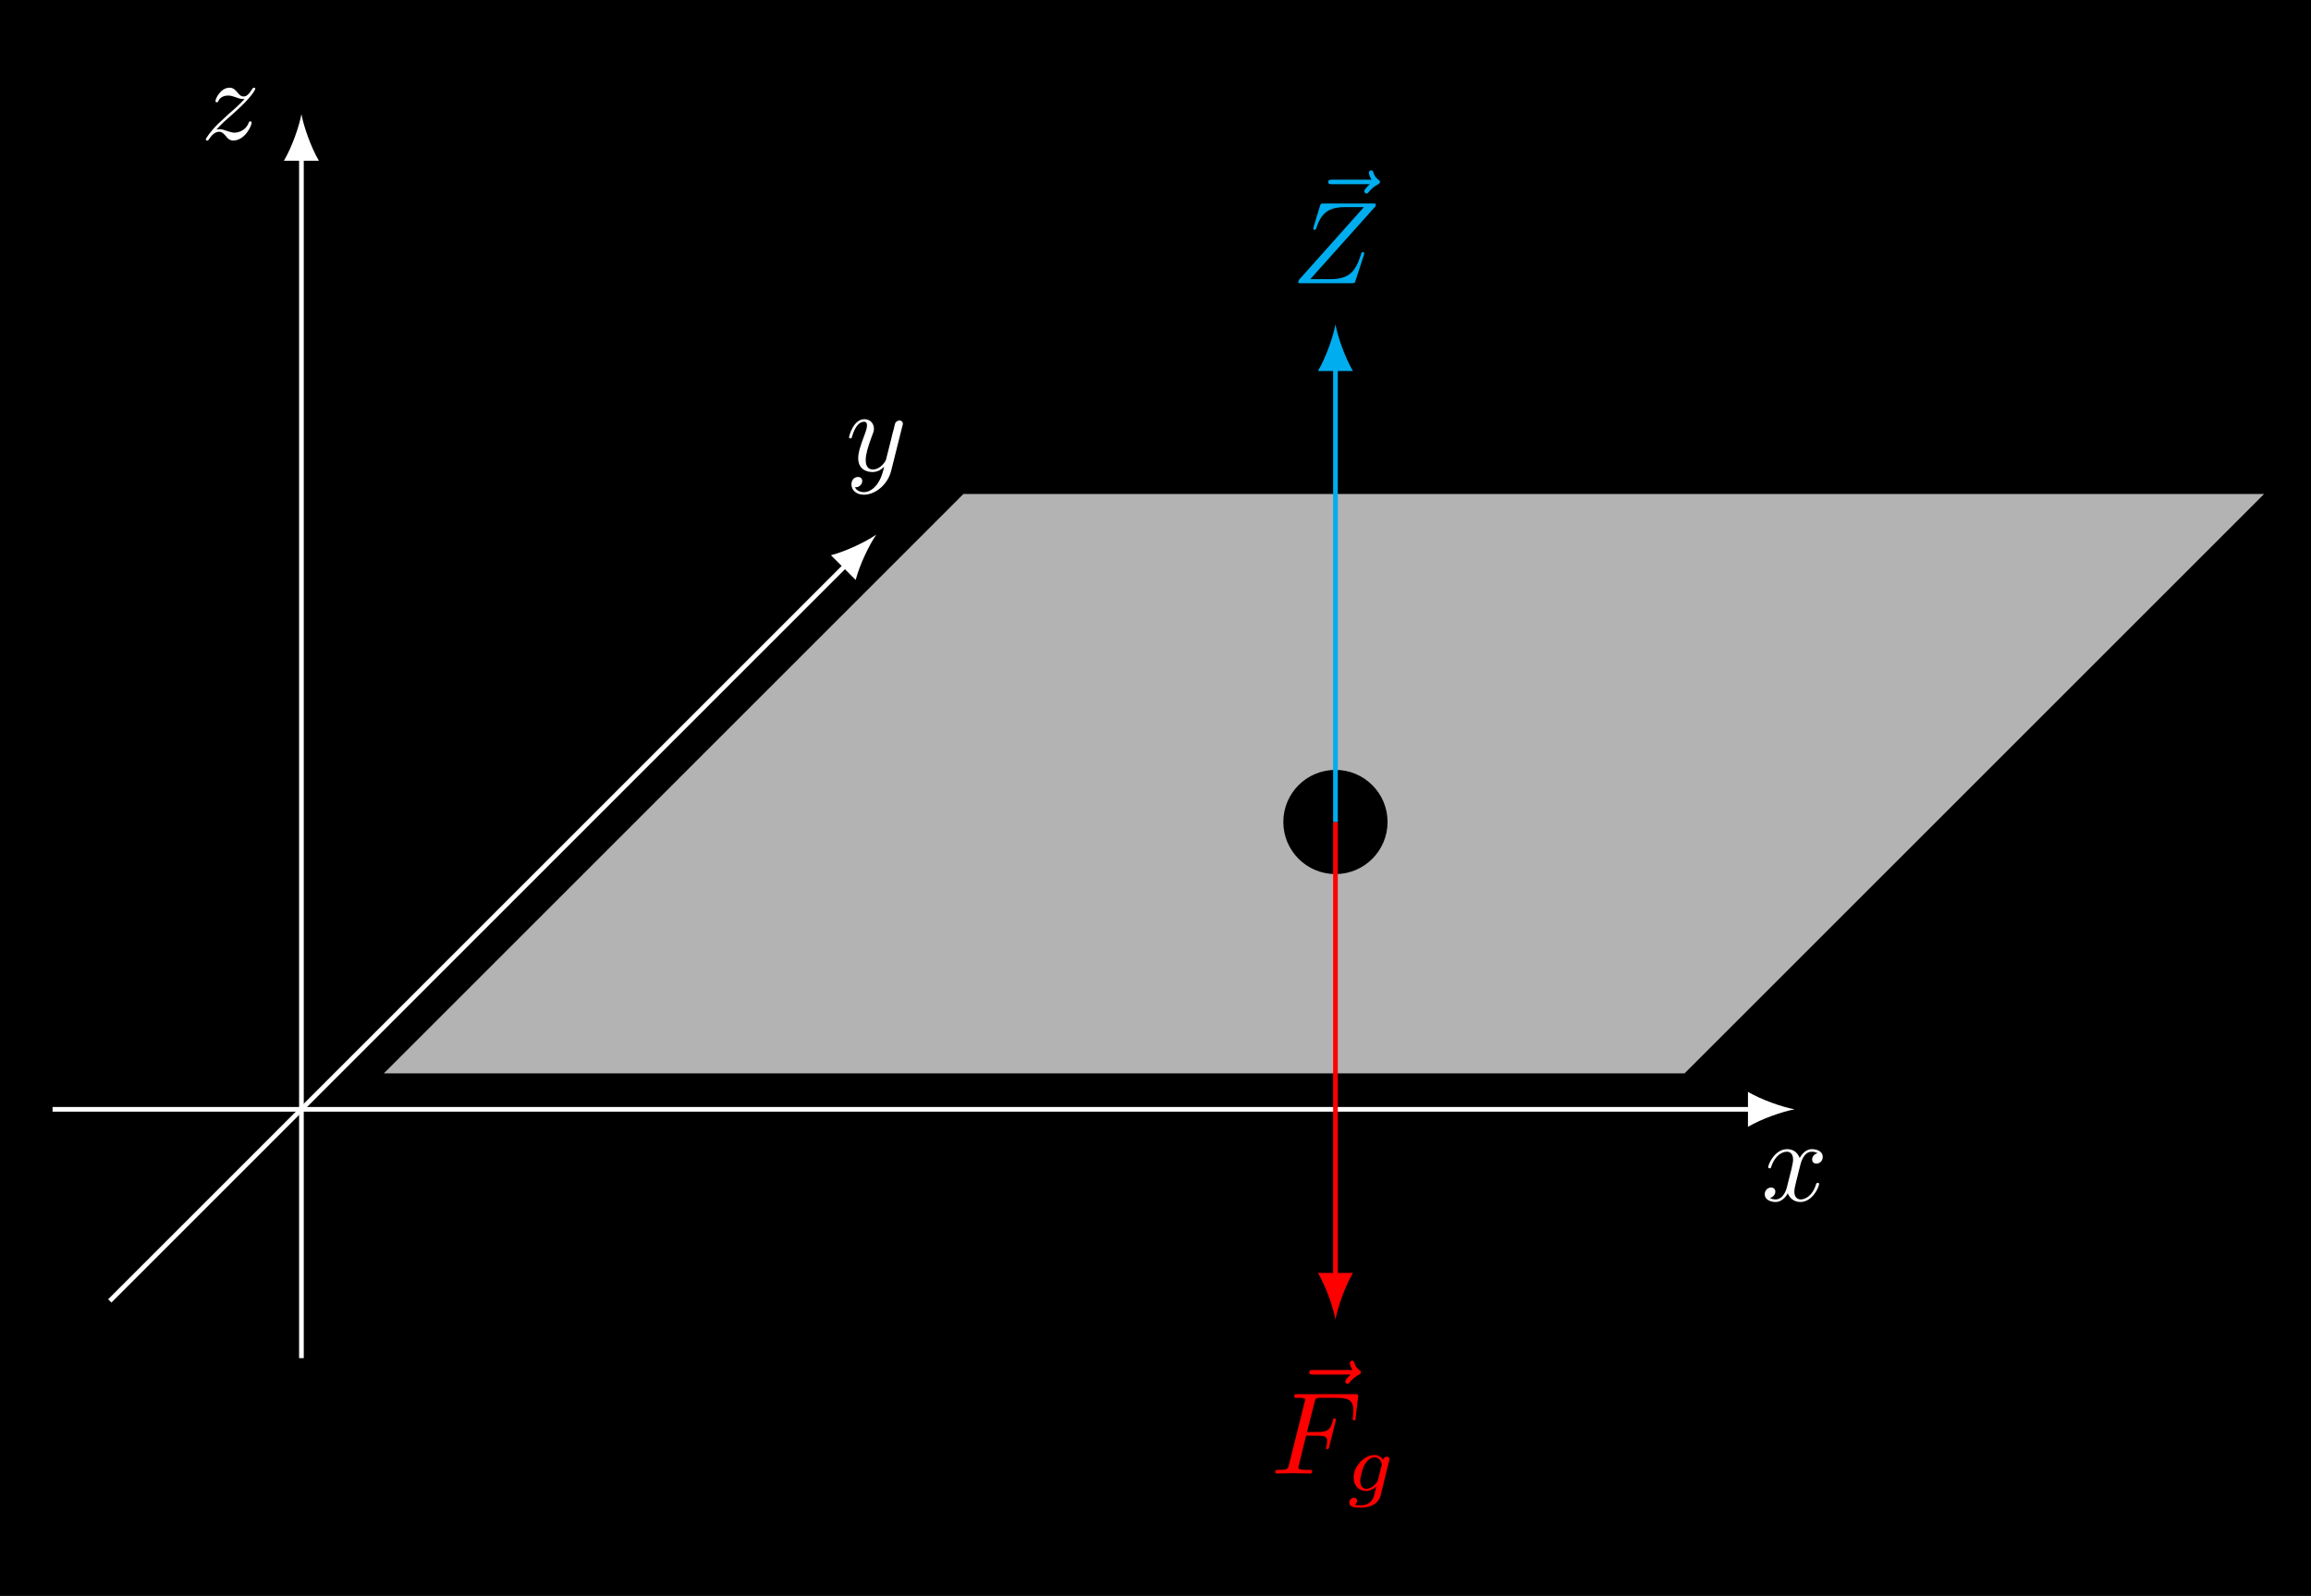
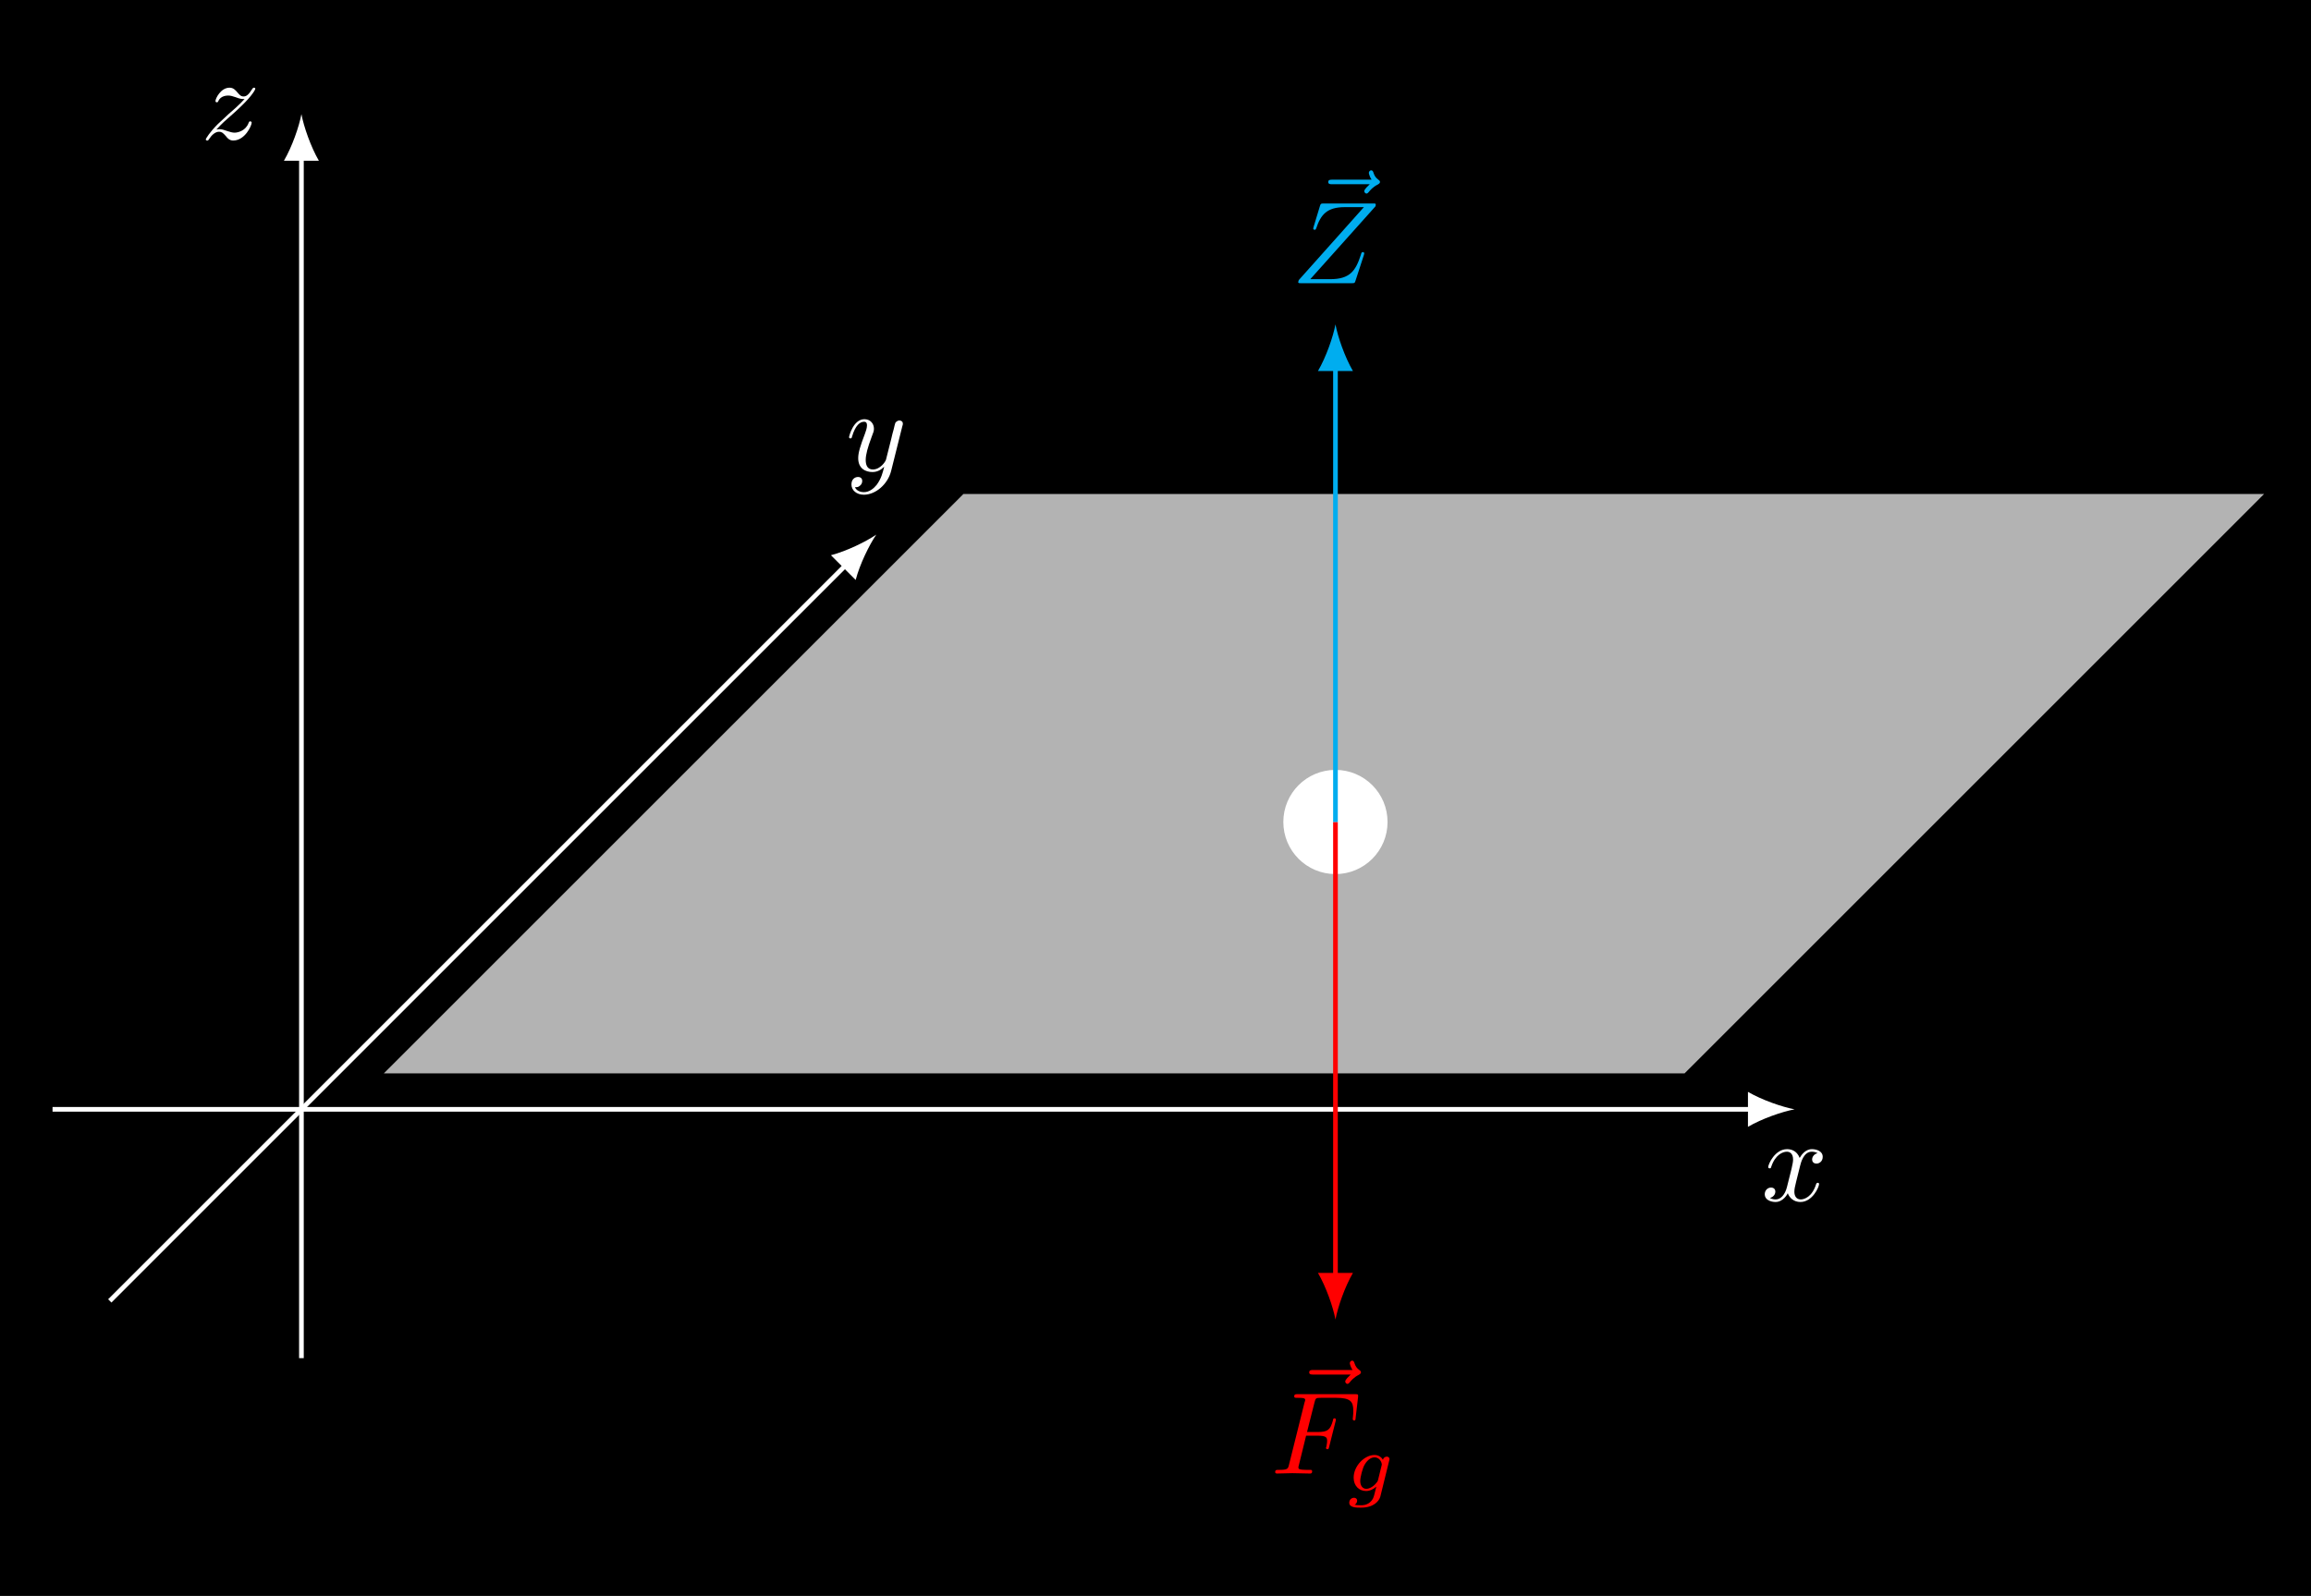
<svg xmlns="http://www.w3.org/2000/svg" xmlns:xlink="http://www.w3.org/1999/xlink" width="197.424pt" height="136.375pt" viewBox="0 0 197.424 136.375" version="1.1">
  <defs>
    <g>
      <symbol overflow="visible" id="glyph0-0">
        <path style="stroke:none;" d="" />
      </symbol>
      <symbol overflow="visible" id="glyph0-1">
        <path style="stroke:none;" d="M 3.328 -3.016 C 3.391 -3.266 3.625 -4.188 4.312 -4.188 C 4.359 -4.188 4.609 -4.188 4.812 -4.062 C 4.531 -4 4.344 -3.766 4.344 -3.516 C 4.344 -3.359 4.453 -3.172 4.719 -3.172 C 4.938 -3.172 5.25 -3.344 5.25 -3.75 C 5.25 -4.266 4.672 -4.406 4.328 -4.406 C 3.75 -4.406 3.406 -3.875 3.281 -3.656 C 3.031 -4.312 2.5 -4.406 2.203 -4.406 C 1.172 -4.406 0.594 -3.125 0.594 -2.875 C 0.594 -2.766 0.703 -2.766 0.719 -2.766 C 0.797 -2.766 0.828 -2.797 0.844 -2.875 C 1.188 -3.938 1.844 -4.188 2.188 -4.188 C 2.375 -4.188 2.719 -4.094 2.719 -3.516 C 2.719 -3.203 2.547 -2.547 2.188 -1.141 C 2.031 -0.531 1.672 -0.109 1.234 -0.109 C 1.172 -0.109 0.953 -0.109 0.734 -0.234 C 0.984 -0.297 1.203 -0.5 1.203 -0.781 C 1.203 -1.047 0.984 -1.125 0.844 -1.125 C 0.531 -1.125 0.297 -0.875 0.297 -0.547 C 0.297 -0.094 0.781 0.109 1.219 0.109 C 1.891 0.109 2.25 -0.594 2.266 -0.641 C 2.391 -0.281 2.75 0.109 3.344 0.109 C 4.375 0.109 4.938 -1.172 4.938 -1.422 C 4.938 -1.531 4.859 -1.531 4.828 -1.531 C 4.734 -1.531 4.719 -1.484 4.688 -1.422 C 4.359 -0.344 3.688 -0.109 3.375 -0.109 C 2.984 -0.109 2.828 -0.422 2.828 -0.766 C 2.828 -0.984 2.875 -1.203 2.984 -1.641 Z M 3.328 -3.016 " />
      </symbol>
      <symbol overflow="visible" id="glyph0-2">
        <path style="stroke:none;" d="M 1.328 -0.828 C 1.859 -1.406 2.156 -1.656 2.516 -1.969 C 2.516 -1.969 3.125 -2.5 3.484 -2.859 C 4.438 -3.781 4.656 -4.266 4.656 -4.312 C 4.656 -4.406 4.562 -4.406 4.547 -4.406 C 4.469 -4.406 4.453 -4.391 4.391 -4.297 C 4.094 -3.812 3.891 -3.656 3.656 -3.656 C 3.406 -3.656 3.297 -3.812 3.141 -3.984 C 2.953 -4.203 2.781 -4.406 2.453 -4.406 C 1.703 -4.406 1.25 -3.484 1.25 -3.266 C 1.25 -3.219 1.281 -3.156 1.359 -3.156 C 1.453 -3.156 1.469 -3.203 1.5 -3.266 C 1.688 -3.734 2.266 -3.734 2.344 -3.734 C 2.547 -3.734 2.734 -3.672 2.969 -3.594 C 3.375 -3.438 3.484 -3.438 3.734 -3.438 C 3.375 -3.016 2.547 -2.297 2.359 -2.141 L 1.453 -1.297 C 0.781 -0.625 0.422 -0.062 0.422 0.016 C 0.422 0.109 0.531 0.109 0.547 0.109 C 0.625 0.109 0.641 0.094 0.703 -0.016 C 0.938 -0.375 1.234 -0.641 1.562 -0.641 C 1.781 -0.641 1.891 -0.547 2.141 -0.266 C 2.297 -0.047 2.484 0.109 2.766 0.109 C 3.766 0.109 4.344 -1.156 4.344 -1.422 C 4.344 -1.469 4.297 -1.531 4.219 -1.531 C 4.125 -1.531 4.109 -1.469 4.078 -1.391 C 3.844 -0.75 3.203 -0.562 2.875 -0.562 C 2.688 -0.562 2.5 -0.625 2.297 -0.688 C 1.953 -0.812 1.797 -0.859 1.594 -0.859 C 1.578 -0.859 1.422 -0.859 1.328 -0.828 Z M 1.328 -0.828 " />
      </symbol>
      <symbol overflow="visible" id="glyph0-3">
        <path style="stroke:none;" d="M 4.844 -3.797 C 4.891 -3.938 4.891 -3.953 4.891 -4.031 C 4.891 -4.203 4.75 -4.297 4.594 -4.297 C 4.5 -4.297 4.344 -4.234 4.25 -4.094 C 4.234 -4.031 4.141 -3.734 4.109 -3.547 C 4.031 -3.297 3.969 -3.016 3.906 -2.75 L 3.453 -0.953 C 3.422 -0.812 2.984 -0.109 2.328 -0.109 C 1.828 -0.109 1.719 -0.547 1.719 -0.922 C 1.719 -1.375 1.891 -2 2.219 -2.875 C 2.375 -3.281 2.422 -3.391 2.422 -3.594 C 2.422 -4.031 2.109 -4.406 1.609 -4.406 C 0.656 -4.406 0.297 -2.953 0.297 -2.875 C 0.297 -2.766 0.391 -2.766 0.406 -2.766 C 0.516 -2.766 0.516 -2.797 0.562 -2.953 C 0.844 -3.891 1.234 -4.188 1.578 -4.188 C 1.656 -4.188 1.828 -4.188 1.828 -3.875 C 1.828 -3.625 1.719 -3.359 1.656 -3.172 C 1.25 -2.109 1.078 -1.547 1.078 -1.078 C 1.078 -0.188 1.703 0.109 2.297 0.109 C 2.688 0.109 3.016 -0.062 3.297 -0.344 C 3.172 0.172 3.047 0.672 2.656 1.203 C 2.391 1.531 2.016 1.828 1.562 1.828 C 1.422 1.828 0.969 1.797 0.797 1.406 C 0.953 1.406 1.094 1.406 1.219 1.281 C 1.328 1.203 1.422 1.062 1.422 0.875 C 1.422 0.562 1.156 0.531 1.062 0.531 C 0.828 0.531 0.5 0.688 0.5 1.172 C 0.5 1.672 0.938 2.047 1.562 2.047 C 2.578 2.047 3.609 1.141 3.891 0.016 Z M 4.844 -3.797 " />
      </symbol>
      <symbol overflow="visible" id="glyph0-4">
        <path style="stroke:none;" d="M 5.359 -5.938 C 5.219 -5.797 4.891 -5.516 4.891 -5.344 C 4.891 -5.25 4.984 -5.141 5.078 -5.141 C 5.172 -5.141 5.219 -5.219 5.281 -5.281 C 5.391 -5.422 5.625 -5.703 6.062 -5.922 C 6.125 -5.969 6.234 -6.016 6.234 -6.125 C 6.234 -6.234 6.156 -6.281 6.094 -6.328 C 5.875 -6.484 5.766 -6.656 5.688 -6.891 C 5.656 -6.984 5.625 -7.125 5.484 -7.125 C 5.344 -7.125 5.281 -6.984 5.281 -6.906 C 5.281 -6.859 5.359 -6.547 5.516 -6.328 L 2.156 -6.328 C 2 -6.328 1.812 -6.328 1.812 -6.125 C 1.812 -5.938 2 -5.938 2.156 -5.938 Z M 5.359 -5.938 " />
      </symbol>
      <symbol overflow="visible" id="glyph0-5">
        <path style="stroke:none;" d="M 3.016 -3.234 L 3.984 -3.234 C 4.734 -3.234 4.812 -3.078 4.812 -2.797 C 4.812 -2.719 4.812 -2.609 4.75 -2.297 C 4.719 -2.25 4.719 -2.219 4.719 -2.188 C 4.719 -2.109 4.781 -2.078 4.828 -2.078 C 4.938 -2.078 4.938 -2.109 4.984 -2.281 L 5.531 -4.453 C 5.562 -4.562 5.562 -4.578 5.562 -4.609 C 5.562 -4.625 5.547 -4.719 5.438 -4.719 C 5.344 -4.719 5.328 -4.672 5.297 -4.5 C 5.078 -3.734 4.859 -3.547 4 -3.547 L 3.094 -3.547 L 3.734 -6.078 C 3.828 -6.438 3.844 -6.469 4.281 -6.469 L 5.594 -6.469 C 6.812 -6.469 7.047 -6.141 7.047 -5.375 C 7.047 -5.141 7.047 -5.109 7.016 -4.828 C 7 -4.703 7 -4.688 7 -4.656 C 7 -4.609 7.031 -4.531 7.125 -4.531 C 7.234 -4.531 7.234 -4.594 7.25 -4.781 L 7.453 -6.516 C 7.484 -6.781 7.438 -6.781 7.188 -6.781 L 2.297 -6.781 C 2.109 -6.781 2 -6.781 2 -6.578 C 2 -6.469 2.094 -6.469 2.281 -6.469 C 2.656 -6.469 2.938 -6.469 2.938 -6.297 C 2.938 -6.25 2.938 -6.234 2.875 -6.047 L 1.562 -0.781 C 1.469 -0.391 1.453 -0.312 0.656 -0.312 C 0.484 -0.312 0.375 -0.312 0.375 -0.125 C 0.375 0 0.5 0 0.531 0 C 0.812 0 1.562 -0.031 1.844 -0.031 C 2.172 -0.031 3 0 3.328 0 C 3.422 0 3.531 0 3.531 -0.188 C 3.531 -0.266 3.484 -0.297 3.484 -0.297 C 3.453 -0.312 3.422 -0.312 3.203 -0.312 C 2.984 -0.312 2.938 -0.312 2.688 -0.328 C 2.391 -0.359 2.359 -0.406 2.359 -0.531 C 2.359 -0.547 2.359 -0.609 2.406 -0.75 Z M 3.016 -3.234 " />
      </symbol>
      <symbol overflow="visible" id="glyph0-6">
        <path style="stroke:none;" d="M 7.172 -6.562 C 7.188 -6.609 7.203 -6.656 7.203 -6.719 C 7.203 -6.812 7.156 -6.812 6.953 -6.812 L 2.75 -6.812 C 2.516 -6.812 2.5 -6.797 2.438 -6.609 L 1.891 -4.812 C 1.875 -4.766 1.859 -4.688 1.859 -4.672 C 1.859 -4.672 1.859 -4.562 1.984 -4.562 C 2.078 -4.562 2.094 -4.641 2.109 -4.672 C 2.5 -5.844 3.016 -6.5 4.562 -6.5 L 6.188 -6.5 L 0.625 -0.266 C 0.625 -0.266 0.578 -0.125 0.578 -0.094 C 0.578 0 0.641 0 0.828 0 L 5.156 0 C 5.406 0 5.406 -0.016 5.469 -0.203 L 6.188 -2.406 C 6.188 -2.438 6.219 -2.516 6.219 -2.547 C 6.219 -2.609 6.188 -2.656 6.094 -2.656 C 6 -2.656 5.984 -2.625 5.922 -2.406 C 5.484 -1.062 5 -0.344 3.312 -0.344 L 1.609 -0.344 Z M 7.172 -6.562 " />
      </symbol>
      <symbol overflow="visible" id="glyph1-0">
        <path style="stroke:none;" d="" />
      </symbol>
      <symbol overflow="visible" id="glyph1-1">
        <path style="stroke:none;" d="M 3.703 -2.578 C 3.734 -2.672 3.734 -2.703 3.734 -2.719 C 3.734 -2.875 3.609 -2.938 3.5 -2.938 C 3.344 -2.938 3.203 -2.812 3.172 -2.672 C 3.062 -2.859 2.828 -3.078 2.453 -3.078 C 1.594 -3.078 0.672 -2.141 0.672 -1.141 C 0.672 -0.422 1.156 0 1.734 0 C 2.062 0 2.359 -0.156 2.609 -0.375 L 2.453 0.25 C 2.375 0.547 2.328 0.734 2.062 0.969 C 1.75 1.219 1.453 1.219 1.281 1.219 C 0.969 1.219 0.875 1.203 0.75 1.172 C 0.922 1.094 0.969 0.922 0.969 0.828 C 0.969 0.656 0.844 0.578 0.703 0.578 C 0.5 0.578 0.297 0.734 0.297 1 C 0.297 1.422 0.906 1.422 1.297 1.422 C 2.391 1.422 2.844 0.859 2.953 0.469 Z M 2.75 -0.922 C 2.719 -0.828 2.719 -0.812 2.594 -0.672 C 2.359 -0.375 2.016 -0.188 1.75 -0.188 C 1.406 -0.188 1.234 -0.5 1.234 -0.859 C 1.234 -1.156 1.422 -1.938 1.609 -2.25 C 1.891 -2.734 2.219 -2.875 2.453 -2.875 C 2.953 -2.875 3.078 -2.359 3.078 -2.281 C 3.078 -2.266 3.078 -2.266 3.062 -2.188 Z M 2.75 -0.922 " />
      </symbol>
    </g>
    <clipPath id="clip1">
      <path d="M 27 36 L 197.426 36 L 197.426 98 L 27 98 Z M 27 36 " />
    </clipPath>
  </defs>
  <g id="surface1">
    <path style=" stroke:none;fill-rule:nonzero;fill:rgb(0%,0%,0%);fill-opacity:1;" d="M 0 136.375 L 0 0 L 197.426 0 L 197.426 136.375 Z M 0 136.375 " />
    <path style=" stroke:none;fill-rule:nonzero;fill:rgb(70%,70%,70%);fill-opacity:1;" d="M 33.273 91.52 L 143.828 91.52 L 192.938 42.41 L 82.387 42.41 Z M 33.273 91.52 " />
    <g clip-path="url(#clip1)" clip-rule="nonzero">
      <path style="fill:none;stroke-width:0.399;stroke-linecap:butt;stroke-linejoin:miter;stroke:rgb(70%,70%,70%);stroke-opacity:1;stroke-miterlimit:10;" d="M 7.524 3.274 L 118.079 3.274 L 167.189 52.384 L 56.638 52.384 Z M 7.524 3.274 " transform="matrix(1,0,0,-1,25.749,94.794)" />
    </g>
    <path style="fill:none;stroke-width:0.399;stroke-linecap:butt;stroke-linejoin:miter;stroke:rgb(100%,100%,100%);stroke-opacity:1;stroke-miterlimit:10;" d="M -21.261 0.001 L 123.974 0.001 " transform="matrix(1,0,0,-1,25.749,94.794)" />
    <path style=" stroke:none;fill-rule:nonzero;fill:rgb(100%,100%,100%);fill-opacity:1;" d="M 153.309 94.793 C 152.246 94.594 150.52 93.996 149.324 93.301 L 149.324 96.289 C 150.52 95.59 152.246 94.992 153.309 94.793 " />
    <g style="fill:rgb(100%,100%,100%);fill-opacity:1;">
      <use xlink:href="#glyph0-1" x="150.461" y="102.603" />
    </g>
    <path style="fill:none;stroke-width:0.399;stroke-linecap:butt;stroke-linejoin:miter;stroke:rgb(100%,100%,100%);stroke-opacity:1;stroke-miterlimit:10;" d="M 0.001 -21.261 L 0.001 81.454 " transform="matrix(1,0,0,-1,25.749,94.794)" />
    <path style=" stroke:none;fill-rule:nonzero;fill:rgb(100%,100%,100%);fill-opacity:1;" d="M 25.75 9.754 C 25.551 10.816 24.953 12.543 24.254 13.738 L 27.242 13.738 C 26.547 12.543 25.949 10.816 25.75 9.754 " />
    <g style="fill:rgb(100%,100%,100%);fill-opacity:1;">
      <use xlink:href="#glyph0-2" x="17.157" y="11.899" />
    </g>
    <path style="fill:none;stroke-width:0.399;stroke-linecap:butt;stroke-linejoin:miter;stroke:rgb(100%,100%,100%);stroke-opacity:1;stroke-miterlimit:10;" d="M -16.37 -16.37 L 46.575 46.575 " transform="matrix(1,0,0,-1,25.749,94.794)" />
    <path style=" stroke:none;fill-rule:nonzero;fill:rgb(100%,100%,100%);fill-opacity:1;" d="M 74.859 45.684 C 73.965 46.293 72.324 47.094 70.984 47.445 L 73.098 49.559 C 73.449 48.219 74.25 46.578 74.859 45.684 " />
    <g style="fill:rgb(100%,100%,100%);fill-opacity:1;">
      <use xlink:href="#glyph0-3" x="72.237" y="40.227" />
    </g>
-     <path style="fill-rule:nonzero;fill:rgb(0%,0%,0%);fill-opacity:1;stroke-width:0.399;stroke-linecap:butt;stroke-linejoin:miter;stroke:rgb(0%,0%,0%);stroke-opacity:1;stroke-miterlimit:10;" d="M 92.587 24.556 C 92.587 26.903 90.685 28.806 88.337 28.806 C 85.985 28.806 84.083 26.903 84.083 24.556 C 84.083 22.208 85.985 20.302 88.337 20.302 C 90.685 20.302 92.587 22.208 92.587 24.556 Z M 92.587 24.556 " transform="matrix(1,0,0,-1,25.749,94.794)" />
+     <path style="fill-rule:nonzero;fill:rgb(100%,100%,100%);fill-opacity:1;stroke-width:0.399;stroke-linecap:butt;stroke-linejoin:miter;stroke:rgb(100%,100%,100%);stroke-opacity:1;stroke-miterlimit:10;" d="M 92.587 24.556 C 92.587 26.903 90.685 28.806 88.337 28.806 C 85.985 28.806 84.083 26.903 84.083 24.556 C 84.083 22.208 85.985 20.302 88.337 20.302 C 90.685 20.302 92.587 22.208 92.587 24.556 Z M 92.587 24.556 " transform="matrix(1,0,0,-1,25.749,94.794)" />
    <path style="fill:none;stroke-width:0.399;stroke-linecap:butt;stroke-linejoin:miter;stroke:rgb(100%,0%,0%);stroke-opacity:1;stroke-miterlimit:10;" d="M 88.337 24.556 L 88.337 -14.378 " transform="matrix(1,0,0,-1,25.749,94.794)" />
    <path style=" stroke:none;fill-rule:nonzero;fill:rgb(100%,0%,0%);fill-opacity:1;" d="M 114.086 112.758 C 114.285 111.695 114.883 109.969 115.578 108.773 L 112.59 108.773 C 113.289 109.969 113.887 111.695 114.086 112.758 " />
    <g style="fill:rgb(100%,0%,0%);fill-opacity:1;">
      <use xlink:href="#glyph0-4" x="110.03" y="123.396" />
    </g>
    <g style="fill:rgb(100%,0%,0%);fill-opacity:1;">
      <use xlink:href="#glyph0-5" x="108.562" y="125.915" />
    </g>
    <g style="fill:rgb(100%,0%,0%);fill-opacity:1;">
      <use xlink:href="#glyph1-1" x="114.968" y="127.409" />
    </g>
    <path style="fill:none;stroke-width:0.399;stroke-linecap:butt;stroke-linejoin:miter;stroke:rgb(0%,67.839%,93.729%);stroke-opacity:1;stroke-miterlimit:10;" d="M 88.337 24.556 L 88.337 63.489 " transform="matrix(1,0,0,-1,25.749,94.794)" />
    <path style=" stroke:none;fill-rule:nonzero;fill:rgb(0%,67.839%,93.729%);fill-opacity:1;" d="M 114.086 27.719 C 113.887 28.781 113.289 30.508 112.59 31.703 L 115.578 31.703 C 114.883 30.508 114.285 28.781 114.086 27.719 " />
    <g style="fill:rgb(0%,67.839%,93.729%);fill-opacity:1;">
      <use xlink:href="#glyph0-4" x="111.656" y="21.681" />
    </g>
    <g style="fill:rgb(0%,67.839%,93.729%);fill-opacity:1;">
      <use xlink:href="#glyph0-6" x="110.326" y="24.2" />
    </g>
  </g>
</svg>
